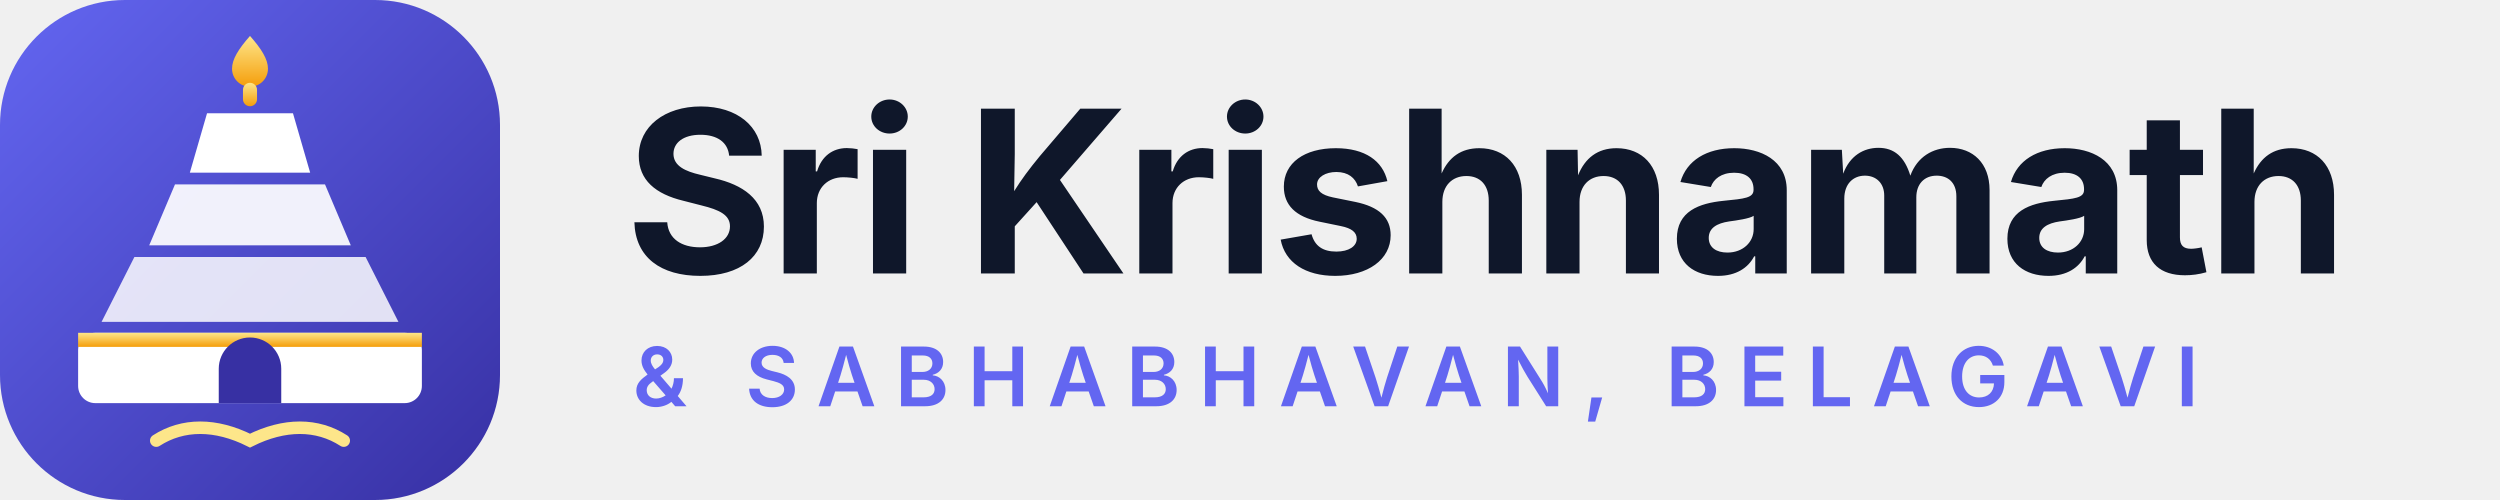
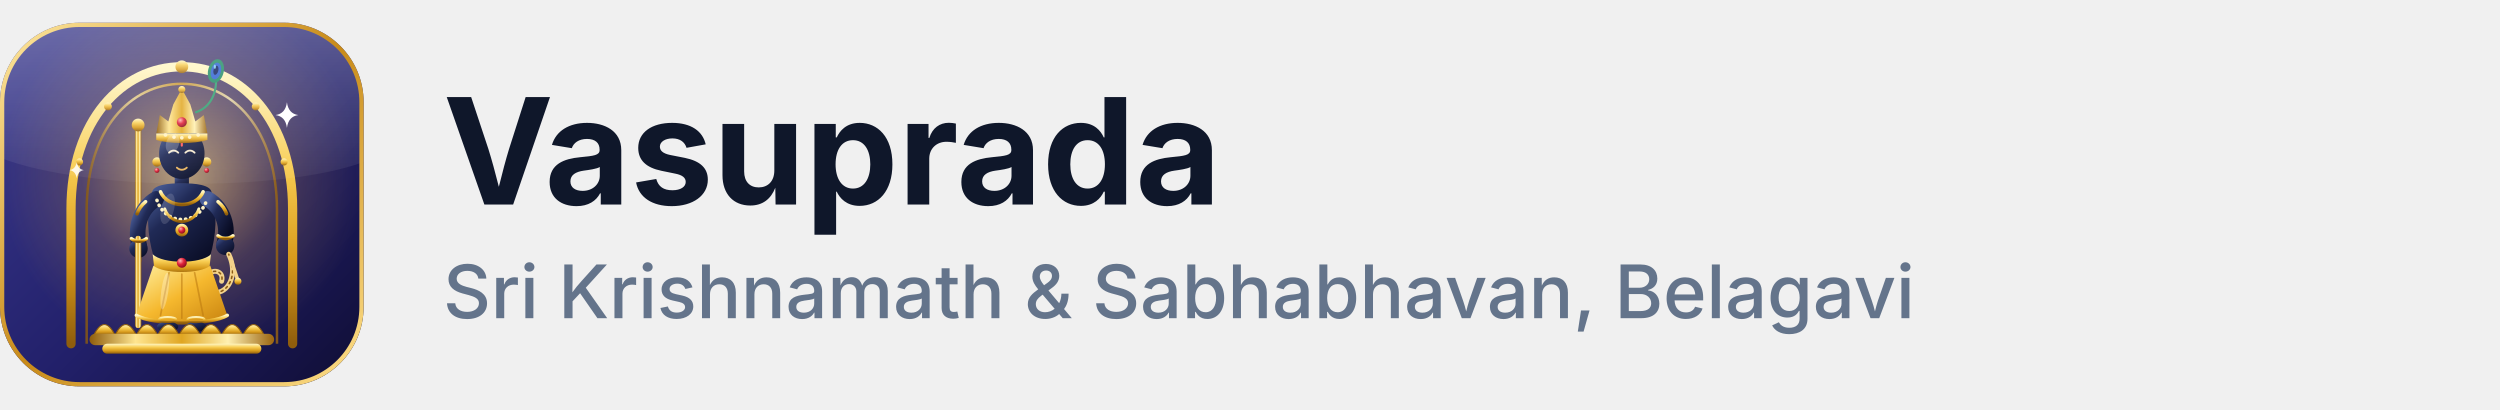
- <svg xmlns="http://www.w3.org/2000/svg" viewBox="0 0 320 64" role="img" aria-label="Sri Krishnamath &amp; Sabhabhavan, Belagavi">
-   <defs>
-     <linearGradient id="bg" x1="0" y1="0" x2="1" y2="1">
-       <stop offset="0" stop-color="#6366f1" />
-       <stop offset="1" stop-color="#3730a3" />
-     </linearGradient>
-     <linearGradient id="gold" x1="0" y1="0" x2="0" y2="1">
-       <stop offset="0" stop-color="#fde68a" />
-       <stop offset="1" stop-color="#f59e0b" />
-     </linearGradient>
-   </defs>
-   <g>
-     <rect width="64" height="64" rx="16" fill="url(#bg)" />
-     <path d="M32 4.6c1.5 1.7 2.3 3 2.3 4.2a2.3 2.3 0 0 1-4.6 0c0-1.2.8-2.5 2.3-4.2z" fill="url(#gold)" />
-     <rect x="31.1" y="10.6" width="1.8" height="3" rx=".9" fill="url(#gold)" />
-     <path d="M26.5 14.5h11l2.2 7.6H24.3z" fill="#fff" />
-     <path d="M22.4 23.6h19.2l3.3 7.8H19.1z" fill="#fff" fill-opacity=".92" />
-     <path d="M17.2 32.9h29.6l4.2 8.3H13z" fill="#fff" fill-opacity=".84" />
-     <rect x="10" y="42.6" width="44" height="9" rx="2.2" fill="#fff" />
-     <rect x="10" y="42.6" width="44" height="1.8" fill="url(#gold)" />
-     <path d="M28 51.6v-4.4a4 4 0 0 1 8 0v4.4z" fill="#3730a3" />
-     <path d="M20 56.4c3.4-2.2 7.6-2.2 12 0 4.4-2.2 8.6-2.2 12 0" fill="none" stroke="#fde68a" stroke-width="1.6" stroke-linecap="round" />
-   </g>
-   <text x="80" y="35" font-family="Inter, 'Segoe UI', system-ui, sans-serif" font-size="29" font-weight="700" letter-spacing="-0.5" fill="#0f172a">Sri Krishnamath</text>
-   <text x="81" y="52" font-family="Inter, 'Segoe UI', system-ui, sans-serif" font-size="10.5" font-weight="600" letter-spacing="2.4" fill="#6366f1">&amp; SABHABHAVAN, BELAGAVI</text>
+ <svg xmlns="http://www.w3.org/2000/svg" viewBox="0 0 440 72" role="img" aria-label="Vasuprada">
+   <svg x="0" y="4" width="64" height="64" viewBox="0 0 512 512">
+     <defs>
+       <linearGradient id="bg" x1="0" y1="0" x2="1" y2="1">
+         <stop offset="0" stop-color="#3b3a8f" />
+         <stop offset="0.55" stop-color="#22206a" />
+         <stop offset="1" stop-color="#0f0d33" />
+       </linearGradient>
+       <radialGradient id="aura" cx="0.5" cy="0.42" r="0.5">
+         <stop offset="0" stop-color="#ffd978" stop-opacity="0.65" />
+         <stop offset="0.55" stop-color="#ffb938" stop-opacity="0.18" />
+         <stop offset="1" stop-color="#ffb938" stop-opacity="0" />
+       </radialGradient>
+       <linearGradient id="gold" x1="0" y1="0" x2="0" y2="1">
+         <stop offset="0" stop-color="#fff6c2" />
+         <stop offset="0.35" stop-color="#f8cd52" />
+         <stop offset="0.7" stop-color="#d79a1b" />
+         <stop offset="1" stop-color="#8f5d0c" />
+       </linearGradient>
+       <linearGradient id="goldH" x1="0" y1="0" x2="1" y2="0">
+         <stop offset="0" stop-color="#8f5d0c" />
+         <stop offset="0.25" stop-color="#ffe58f" />
+         <stop offset="0.5" stop-color="#e0a622" />
+         <stop offset="0.75" stop-color="#fff0b0" />
+         <stop offset="1" stop-color="#9a6410" />
+       </linearGradient>
+       <linearGradient id="skin" x1="0.1" y1="0" x2="0.9" y2="1">
+         <stop offset="0" stop-color="#4b5f9a" />
+         <stop offset="0.35" stop-color="#202a56" />
+         <stop offset="1" stop-color="#080b22" />
+       </linearGradient>
+       <linearGradient id="cloth" x1="0" y1="0" x2="1" y2="1">
+         <stop offset="0" stop-color="#fff0a0" />
+         <stop offset="0.5" stop-color="#f5b82e" />
+         <stop offset="1" stop-color="#c8830f" />
+       </linearGradient>
+       <linearGradient id="gloss" x1="0" y1="0" x2="0" y2="1">
+         <stop offset="0" stop-color="#ffffff" stop-opacity="0.26" />
+         <stop offset="1" stop-color="#ffffff" stop-opacity="0.04" />
+       </linearGradient>
+       <linearGradient id="rim" x1="0" y1="0" x2="1" y2="1">
+         <stop offset="0" stop-color="#ffe8a0" />
+         <stop offset="0.5" stop-color="#c88a18" />
+         <stop offset="1" stop-color="#ffe08a" />
+       </linearGradient>
+       <radialGradient id="ruby" cx="0.35" cy="0.3" r="0.8">
+         <stop offset="0" stop-color="#ffb3b3" />
+         <stop offset="0.45" stop-color="#e0243b" />
+         <stop offset="1" stop-color="#7a0818" />
+       </radialGradient>
+       <clipPath id="badge">
+         <rect width="512" height="512" rx="112" />
+       </clipPath>
+     </defs>
+     <g clip-path="url(#badge)">
+       <rect width="512" height="512" fill="url(#bg)" />
+       <rect width="512" height="512" fill="url(#aura)" />
+       <path d="M100 452V262C100 138 172 62 256 62s156 76 156 200v190" fill="none" stroke="url(#gold)" stroke-width="13" stroke-linecap="round" />
+       <path d="M122 452V264C122 150 184 86 256 86s134 64 134 178v188" fill="none" stroke="url(#goldH)" stroke-width="3.5" opacity="0.8" />
+       <g fill="url(#gold)">
+         <circle cx="256" cy="62" r="9" />
+         <circle cx="152" cy="118" r="5.5" />
+         <circle cx="360" cy="118" r="5.5" />
+         <circle cx="112" cy="196" r="5" />
+         <circle cx="400" cy="196" r="5" />
+       </g>
+       <rect x="190" y="146" width="9" height="284" rx="4.5" fill="url(#goldH)" />
+       <circle cx="194.5" cy="144" r="9" fill="url(#gold)" />
+       <path d="M246 214h20v22h-20z" fill="url(#skin)" />
+       <path d="M214 240c0-12 24-14 42-14s42 2 42 14c9 26 6 62-2 88-10 14-70 14-80 0-8-26-11-62-2-88z" fill="url(#skin)" />
+       <path d="M220 248c-24 14-30 42-24 66" fill="none" stroke="url(#skin)" stroke-width="22" stroke-linecap="round" />
+       <path d="M292 248c24 14 30 42 24 62" fill="none" stroke="url(#skin)" stroke-width="22" stroke-linecap="round" />
+       <circle cx="195" cy="318" r="13" fill="url(#skin)" />
+       <circle cx="317" cy="314" r="13" fill="url(#skin)" />
+       <rect x="190" y="300" width="9" height="40" rx="4.5" fill="url(#goldH)" />
+       <g fill="none" stroke="url(#gold)" stroke-width="5" stroke-linecap="round">
+         <path d="M185 304c6 5 15 5 21 0" />
+         <path d="M307 300c6 5 15 5 21 0" />
+         <path d="M205 252c-6 5-10 11-12 17" />
+         <path d="M307 252c6 5 10 11 12 17" />
+       </g>
+       <path d="M322 326c10 20 6 44-10 52-18 8-30-8-20-22 8-11 24-6 20 8" fill="none" stroke="#f3d28a" stroke-width="7" stroke-linecap="round" />
+       <path d="M322 326c10 20 6 44-10 52-18 8-30-8-20-22 8-11 24-6 20 8" fill="none" stroke="#8a5a14" stroke-width="2.2" stroke-dasharray="3 5" stroke-linecap="round" />
+       <path d="M324 330l10 30" stroke="#f3d28a" stroke-width="5" stroke-linecap="round" />
+       <circle cx="335" cy="364" r="5" fill="url(#gold)" />
+       <path d="M226 238c10 24 50 24 60 0" fill="none" stroke="url(#gold)" stroke-width="5" stroke-linecap="round" />
+       <path d="M221 250c12 36 58 36 70 0" fill="none" stroke="#fff3c4" stroke-width="5" stroke-dasharray="0.5 7" stroke-linecap="round" />
+       <path d="M232 262c8 24 40 24 48 0" fill="none" stroke="url(#gold)" stroke-width="4" stroke-linecap="round" />
+       <circle cx="256" cy="292" r="9" fill="url(#gold)" />
+       <circle cx="256" cy="292" r="5" fill="url(#ruby)" />
+       <path d="M215 326c14 14 68 14 82 0l-2 18c-14 14-64 14-78 0z" fill="url(#gold)" />
+       <circle cx="256" cy="338" r="7" fill="url(#ruby)" />
+       <path d="M216 342c14 12 66 12 80 0l24 70c-22 14-106 14-128 0z" fill="url(#cloth)" />
+       <path d="M238 352l-12 60M256 354v62M274 352l12 60" stroke="#b9770e" stroke-width="2.4" stroke-linecap="round" opacity="0.55" />
+       <path d="M192 412c22 14 106 14 128 0" fill="none" stroke="url(#gold)" stroke-width="5" stroke-linecap="round" />
+       <ellipse cx="236" cy="428" rx="15" ry="7" fill="url(#skin)" />
+       <ellipse cx="276" cy="428" rx="15" ry="7" fill="url(#skin)" />
+       <ellipse cx="236" cy="418" rx="12" ry="3.5" fill="none" stroke="url(#gold)" stroke-width="3" />
+       <ellipse cx="276" cy="418" rx="12" ry="3.5" fill="none" stroke="url(#gold)" stroke-width="3" />
+       <circle cx="221" cy="196" r="6.5" fill="url(#gold)" />
+       <circle cx="291" cy="196" r="6.5" fill="url(#gold)" />
+       <circle cx="221" cy="208" r="3.5" fill="url(#ruby)" />
+       <circle cx="291" cy="208" r="3.5" fill="url(#ruby)" />
+       <ellipse cx="256" cy="184" rx="32" ry="36" fill="url(#skin)" />
+       <path d="M247 158c3 8 15 8 18 0" fill="none" stroke="url(#gold)" stroke-width="3.5" stroke-linecap="round" />
+       <path d="M256 160v13" stroke="#ff5a5a" stroke-width="3" stroke-linecap="round" />
+       <path d="M238 183c4-4 9-4 13 0M261 183c4-4 9-4 13 0" fill="none" stroke="#f6ead0" stroke-width="2.6" stroke-linecap="round" />
+       <path d="M249 204c4 4 10 4 14 0" fill="none" stroke="#e9b45e" stroke-width="2.6" stroke-linecap="round" />
+       <path d="M220 156l5-26 12 9 7-24 12-22 12 22 7 24 12-9 5 26z" fill="url(#goldH)" />
+       <path d="M220 156h72v9c-18 6-54 6-72 0z" fill="url(#gold)" />
+       <circle cx="256" cy="140" r="7" fill="url(#ruby)" />
+       <circle cx="256" cy="94" r="5" fill="url(#gold)" />
+       <g fill="#fff3c4">
+         <circle cx="233" cy="158" r="2.6" />
+         <circle cx="245" cy="161" r="2.6" />
+         <circle cx="256" cy="162" r="2.6" />
+         <circle cx="267" cy="161" r="2.6" />
+         <circle cx="279" cy="158" r="2.6" />
+       </g>
+       <path d="M276 126c18-6 30-24 28-50" fill="none" stroke="#2f9e6f" stroke-width="3" stroke-linecap="round" />
+       <ellipse cx="304" cy="68" rx="11" ry="17" transform="rotate(14 304 68)" fill="#1f8a63" />
+       <ellipse cx="304" cy="68" rx="7" ry="12" transform="rotate(14 304 68)" fill="#2b5fd0" />
+       <ellipse cx="304" cy="67" rx="3.4" ry="6.5" transform="rotate(14 304 67)" fill="#0b1e5b" />
+       <ellipse cx="302.5" cy="62" rx="1.6" ry="3" fill="#8fe3ff" opacity="0.8" />
+       <path d="M132 440q15-30 30 0q15-30 30 0q15-30 30 0q15-30 30 0q15-30 30 0q15-30 30 0q15-30 30 0q15-30 30 0z" fill="url(#gold)" stroke="#8f5d0c" stroke-width="1.5" />
+       <rect x="126" y="438" width="260" height="16" rx="8" fill="url(#goldH)" />
+       <rect x="144" y="452" width="224" height="14" rx="7" fill="url(#gold)" />
+       <ellipse cx="243" cy="170" rx="9" ry="14" transform="rotate(18 243 170)" fill="#fff" opacity="0.22" />
+       <ellipse cx="236" cy="262" rx="9" ry="22" transform="rotate(14 236 262)" fill="#fff" opacity="0.14" />
+       <ellipse cx="232" cy="378" rx="5" ry="26" transform="rotate(8 232 378)" fill="#fff" opacity="0.28" />
+       <path d="M0 0H512V196C400 238 124 238 0 190Z" fill="url(#gloss)" />
+       <g fill="#fff">
+         <path d="M404 112q2 16 16 18-14 2-16 18-2-16-16-18 14-2 16-18z" />
+         <path d="M108 196q1.5 10 10 11.5-8.5 1.5-10 11.5-1.5-10-10-11.5 8.5-1.5 10-11.5z" opacity="0.85" />
+       </g>
+     </g>
+     <rect x="3" y="3" width="506" height="506" rx="109" fill="none" stroke="url(#rim)" stroke-width="6" />
+   </svg>
+   <text x="78" y="36" font-family="Inter, 'Segoe UI', system-ui, sans-serif" font-size="26" font-weight="700" fill="#0f172a">Vasuprada</text>
+   <text x="78" y="56" font-family="Inter, 'Segoe UI', system-ui, sans-serif" font-size="13" font-weight="500" fill="#64748b">Sri Krishnamath &amp; Sabhabhavan, Belagavi</text>
</svg>
